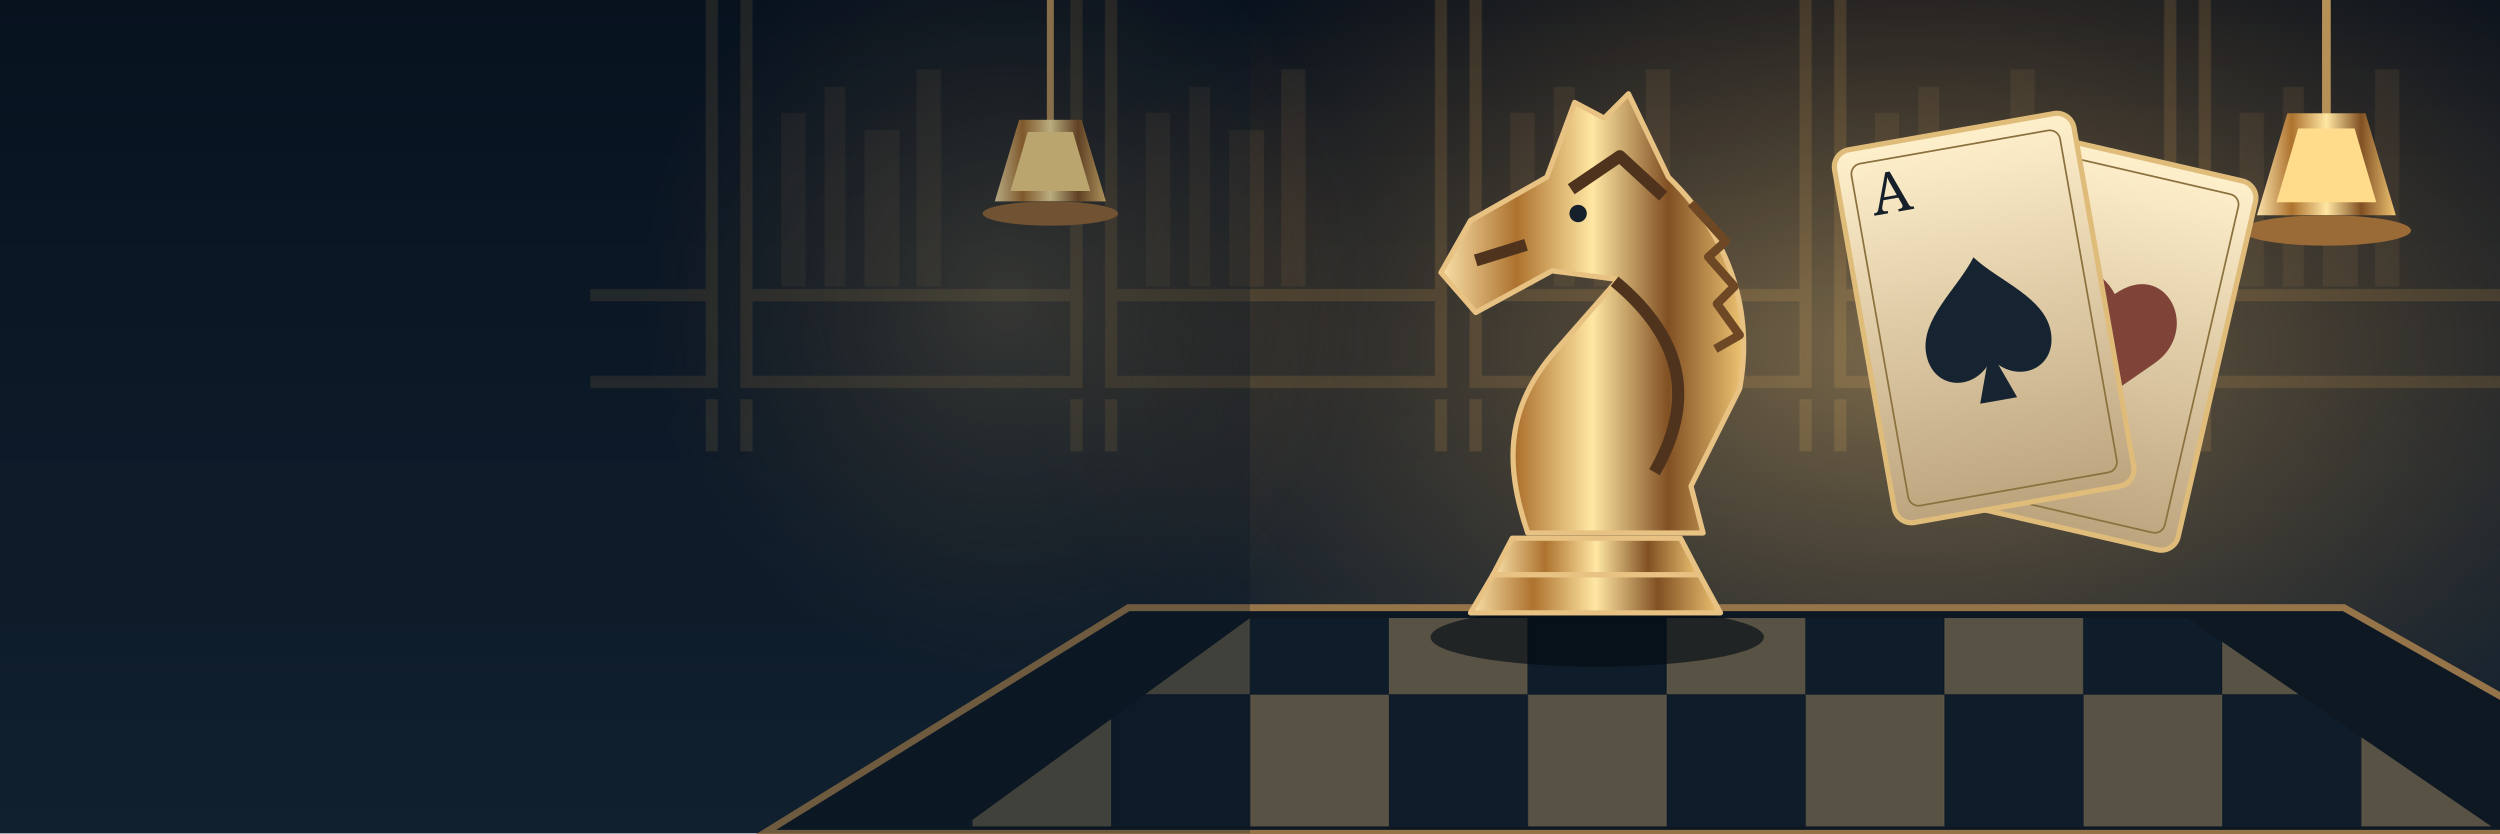
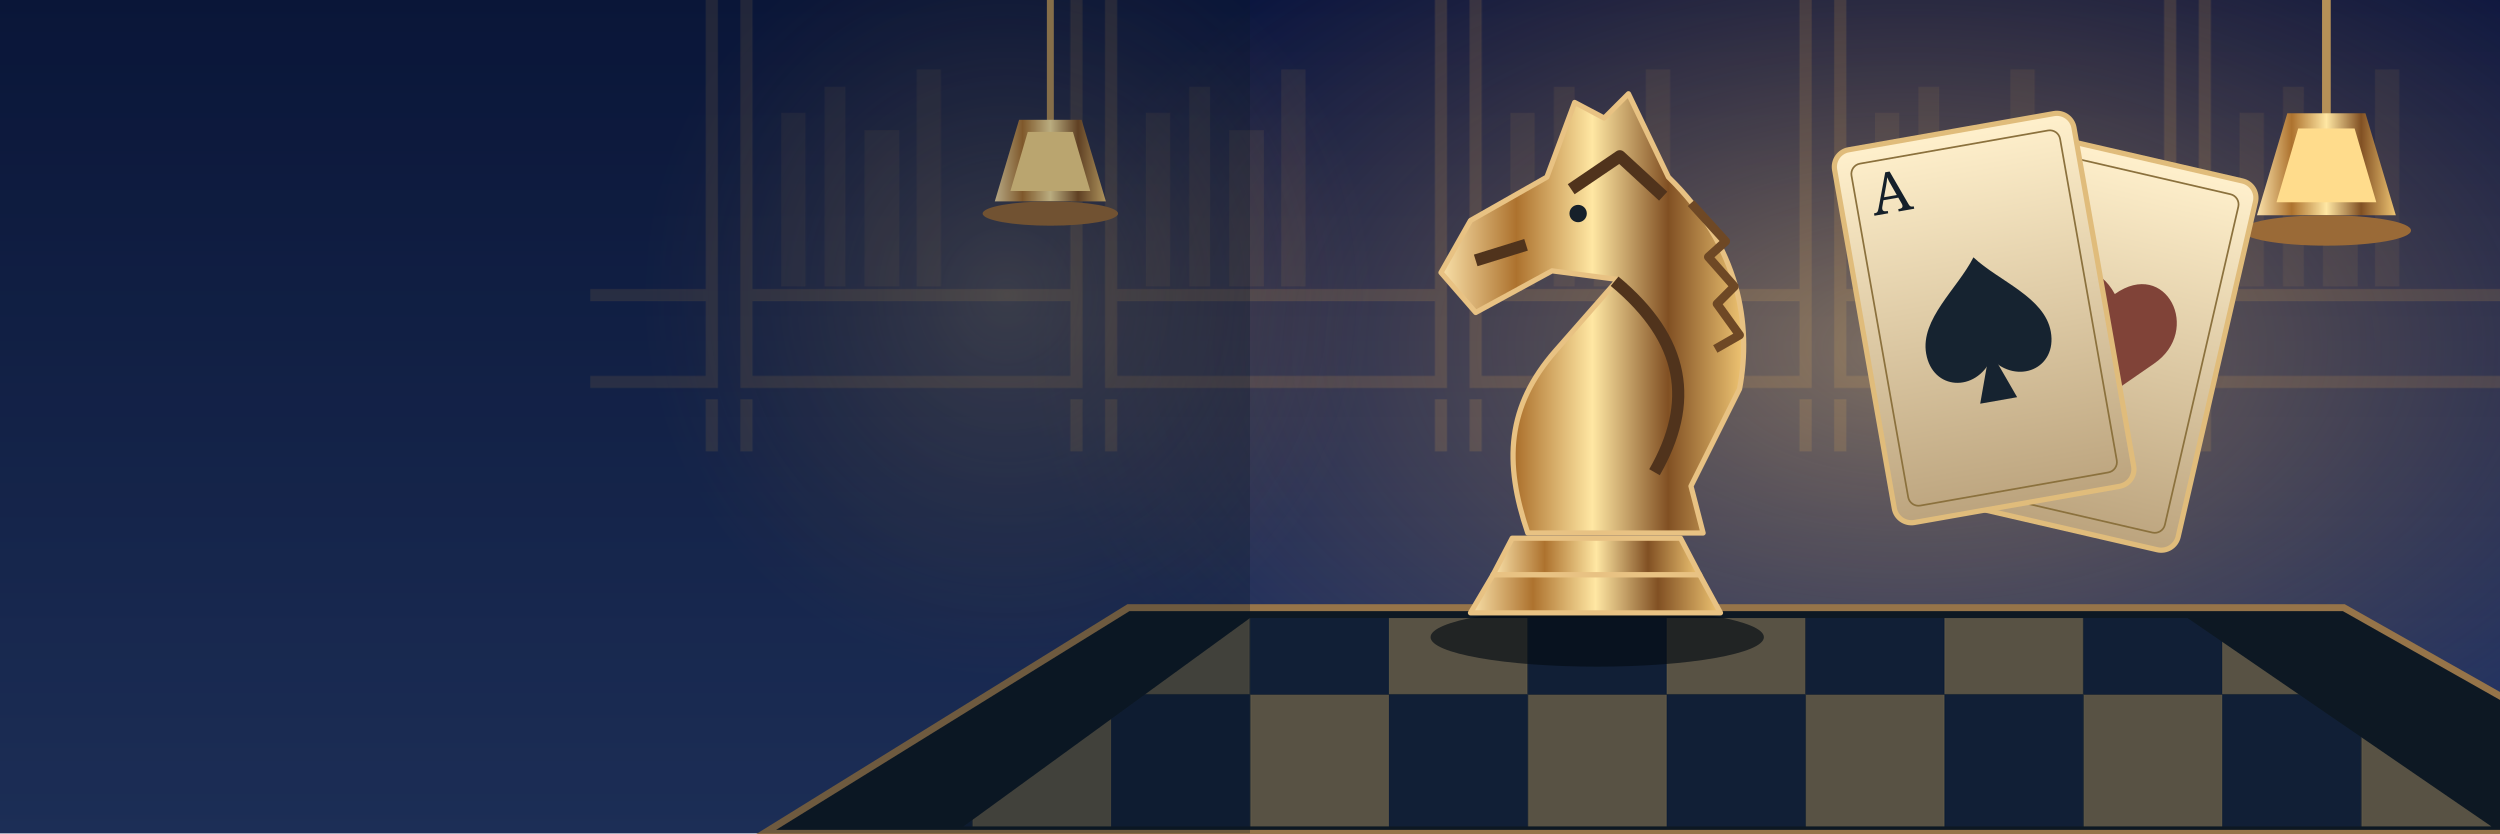
<svg xmlns="http://www.w3.org/2000/svg" width="1440" height="480" viewBox="0 0 1440 480">
  <defs>
    <linearGradient id="room" x2="0" y2="1">
-       <stop stop-color="#08111d" />
-       <stop offset="1" stop-color="#142433" />
+       <stop stop-color="#0b1640" />
+       <stop offset="1" stop-color="#243769" />
    </linearGradient>
    <radialGradient id="light">
      <stop stop-color="#ffcc78" stop-opacity=".45" />
      <stop offset="1" stop-color="#c88030" stop-opacity="0" />
    </radialGradient>
    <linearGradient id="gold">
      <stop stop-color="#fae2aa" />
      <stop offset=".25" stop-color="#ad722e" />
      <stop offset=".5" stop-color="#ffe7a3" />
      <stop offset=".75" stop-color="#815023" />
      <stop offset="1" stop-color="#efc573" />
    </linearGradient>
    <linearGradient id="paper" x2="0" y2="1">
      <stop stop-color="#fff0cc" />
      <stop offset="1" stop-color="#bca47e" />
    </linearGradient>
    <pattern id="shelf" width="210" height="230" patternUnits="userSpaceOnUse">
      <path d="M10 0v220h190V0M10 170h190" fill="none" stroke="#c99852" stroke-opacity=".18" stroke-width="7" />
      <path d="M30 65h14v100H30zm25-15h12v115H55zm23 25h20v90H78zm30-35h14v125h-14z" fill="#93734d" opacity=".13" />
    </pattern>
    <pattern id="board" width="160" height="160" patternUnits="userSpaceOnUse">
      <path d="M0 0h80v80H0zm80 80h80v80H80z" fill="#b49a6c" />
-       <path d="M80 0h80v80H80zM0 80h80v80H0z" fill="#122130" />
+       <path d="M80 0h80v80H80zM0 80h80v80H0z" fill="#16294e" />
    </pattern>
    <g id="lamp">
      <path d="M0 0v82" stroke="#b59057" stroke-width="4" />
      <path d="m-32 128 14-47h36l14 47Z" fill="url(#gold)" />
      <path d="m-23 122 10-34h26l10 34Z" fill="#ffdc8c" />
      <ellipse cy="135" rx="39" ry="7" fill="#9a6a37" />
    </g>
    <g id="spade">
      <path d="M0-30C-9-18-27-8-27 7c0 16 18 20 27 7 9 13 27 9 27-7C27-8 9-18 0-30Z" />
      <path d="M-8 32h16L0 10Z" />
    </g>
  </defs>
  <path fill="url(#room)" d="M0 0h1440v480H0z" />
  <path fill="url(#shelf)" d="M340 0h1100v260H340z" />
  <ellipse cx="1100" cy="200" rx="510" ry="300" fill="url(#light)" />
  <ellipse cx="580" cy="170" rx="210" ry="220" fill="url(#light)" opacity=".55" />
  <use href="#lamp" transform="translate(605 -12)" />
  <use href="#lamp" transform="translate(1340 -36) scale(1.25)" />
  <path d="M650 350h700l230 130H440Z" fill="#0d1823" stroke="#967449" stroke-width="4" />
  <path d="M720 356h540l175 120H555Z" fill="url(#board)" opacity=".45" />
  <g transform="translate(1165 75) rotate(13)">
    <rect x="0" y="0" width="140" height="218" rx="10" fill="url(#paper)" stroke="#e0bc7b" stroke-width="3" />
    <rect x="9" y="9" width="122" height="200" rx="6" fill="none" stroke="#8b713d" />
    <text x="18" y="40" font-family="Georgia,serif" font-size="33" fill="#743c35">A</text>
    <path d="M73 80c-24-27-54 9-31 34l31 34 31-34c23-25-7-61-31-34Z" fill="#804338" />
  </g>
  <g transform="translate(1055 88) rotate(-10)">
    <rect width="140" height="218" rx="10" fill="url(#paper)" stroke="#e0bc7b" stroke-width="3" />
    <rect x="9" y="9" width="122" height="200" rx="6" fill="none" stroke="#8b713d" />
    <text x="18" y="40" font-family="Georgia,serif" font-size="33" fill="#15202a">A</text>
    <use href="#spade" transform="translate(70 114) scale(1.35)" fill="#162330" />
  </g>
  <g transform="translate(892 37)" stroke="#e8c283" stroke-width="3" stroke-linejoin="round">
    <ellipse cx="28" cy="330" rx="96" ry="17" fill="#030b13" stroke="none" opacity=".65" />
    <path d="M-32 294h119l12 22H-45Z" fill="url(#gold)" />
    <path d="M-21 273h97l11 21H-32Z" fill="url(#gold)" />
    <path d="M-12 270c-14-41-12-73 16-105l36-41-38-5-44 24-20-23 17-30 44-25 16-43 17 9 14-14 23 48c41 40 48 85 41 122l-28 56 7 27Z" fill="url(#gold)" />
    <path d="m13 72 28-19 25 23M38 125c41 34 46 70 23 110M-42 113l29-9" fill="none" stroke="#50331c" stroke-width="7" />
    <circle cx="17" cy="86" r="5" fill="#16202a" stroke="none" />
    <path d="m82 80 20 22-10 9 15 17-10 10 13 18-14 8" fill="none" stroke="#6e4825" stroke-width="5" />
  </g>
  <path d="M0 0h720v480H0Z" fill="#071724" opacity=".28" />
</svg>
